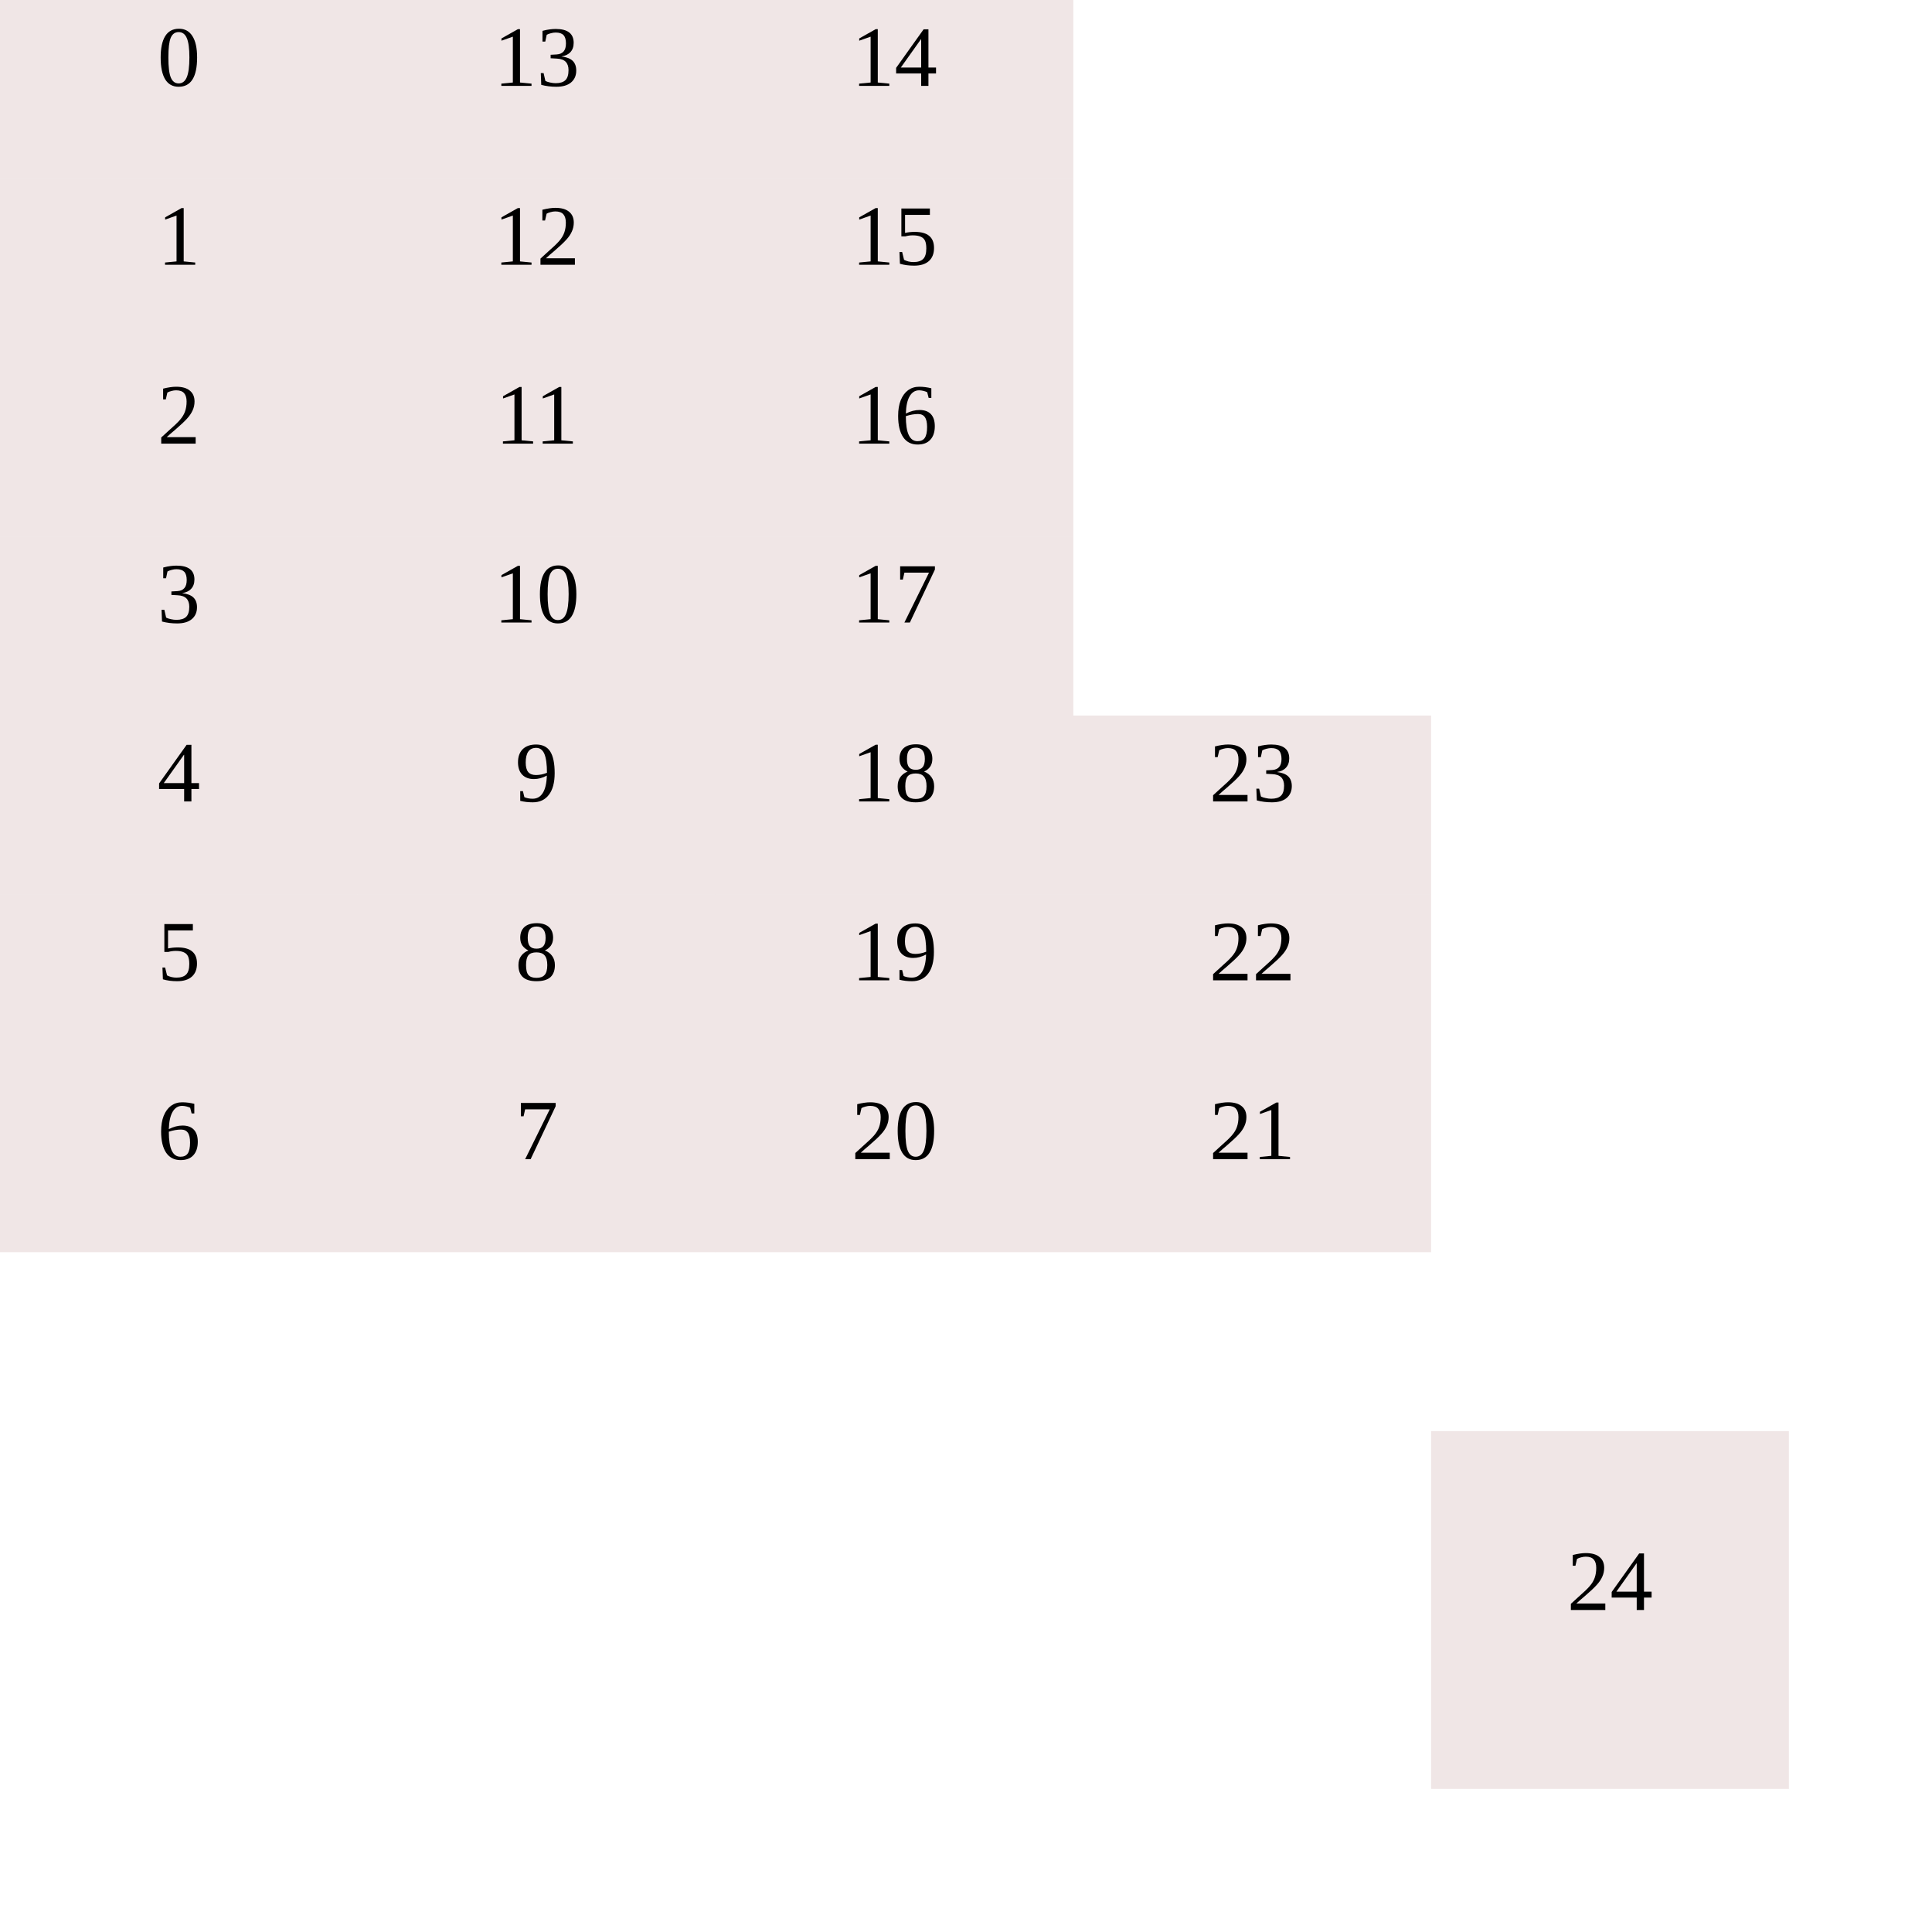
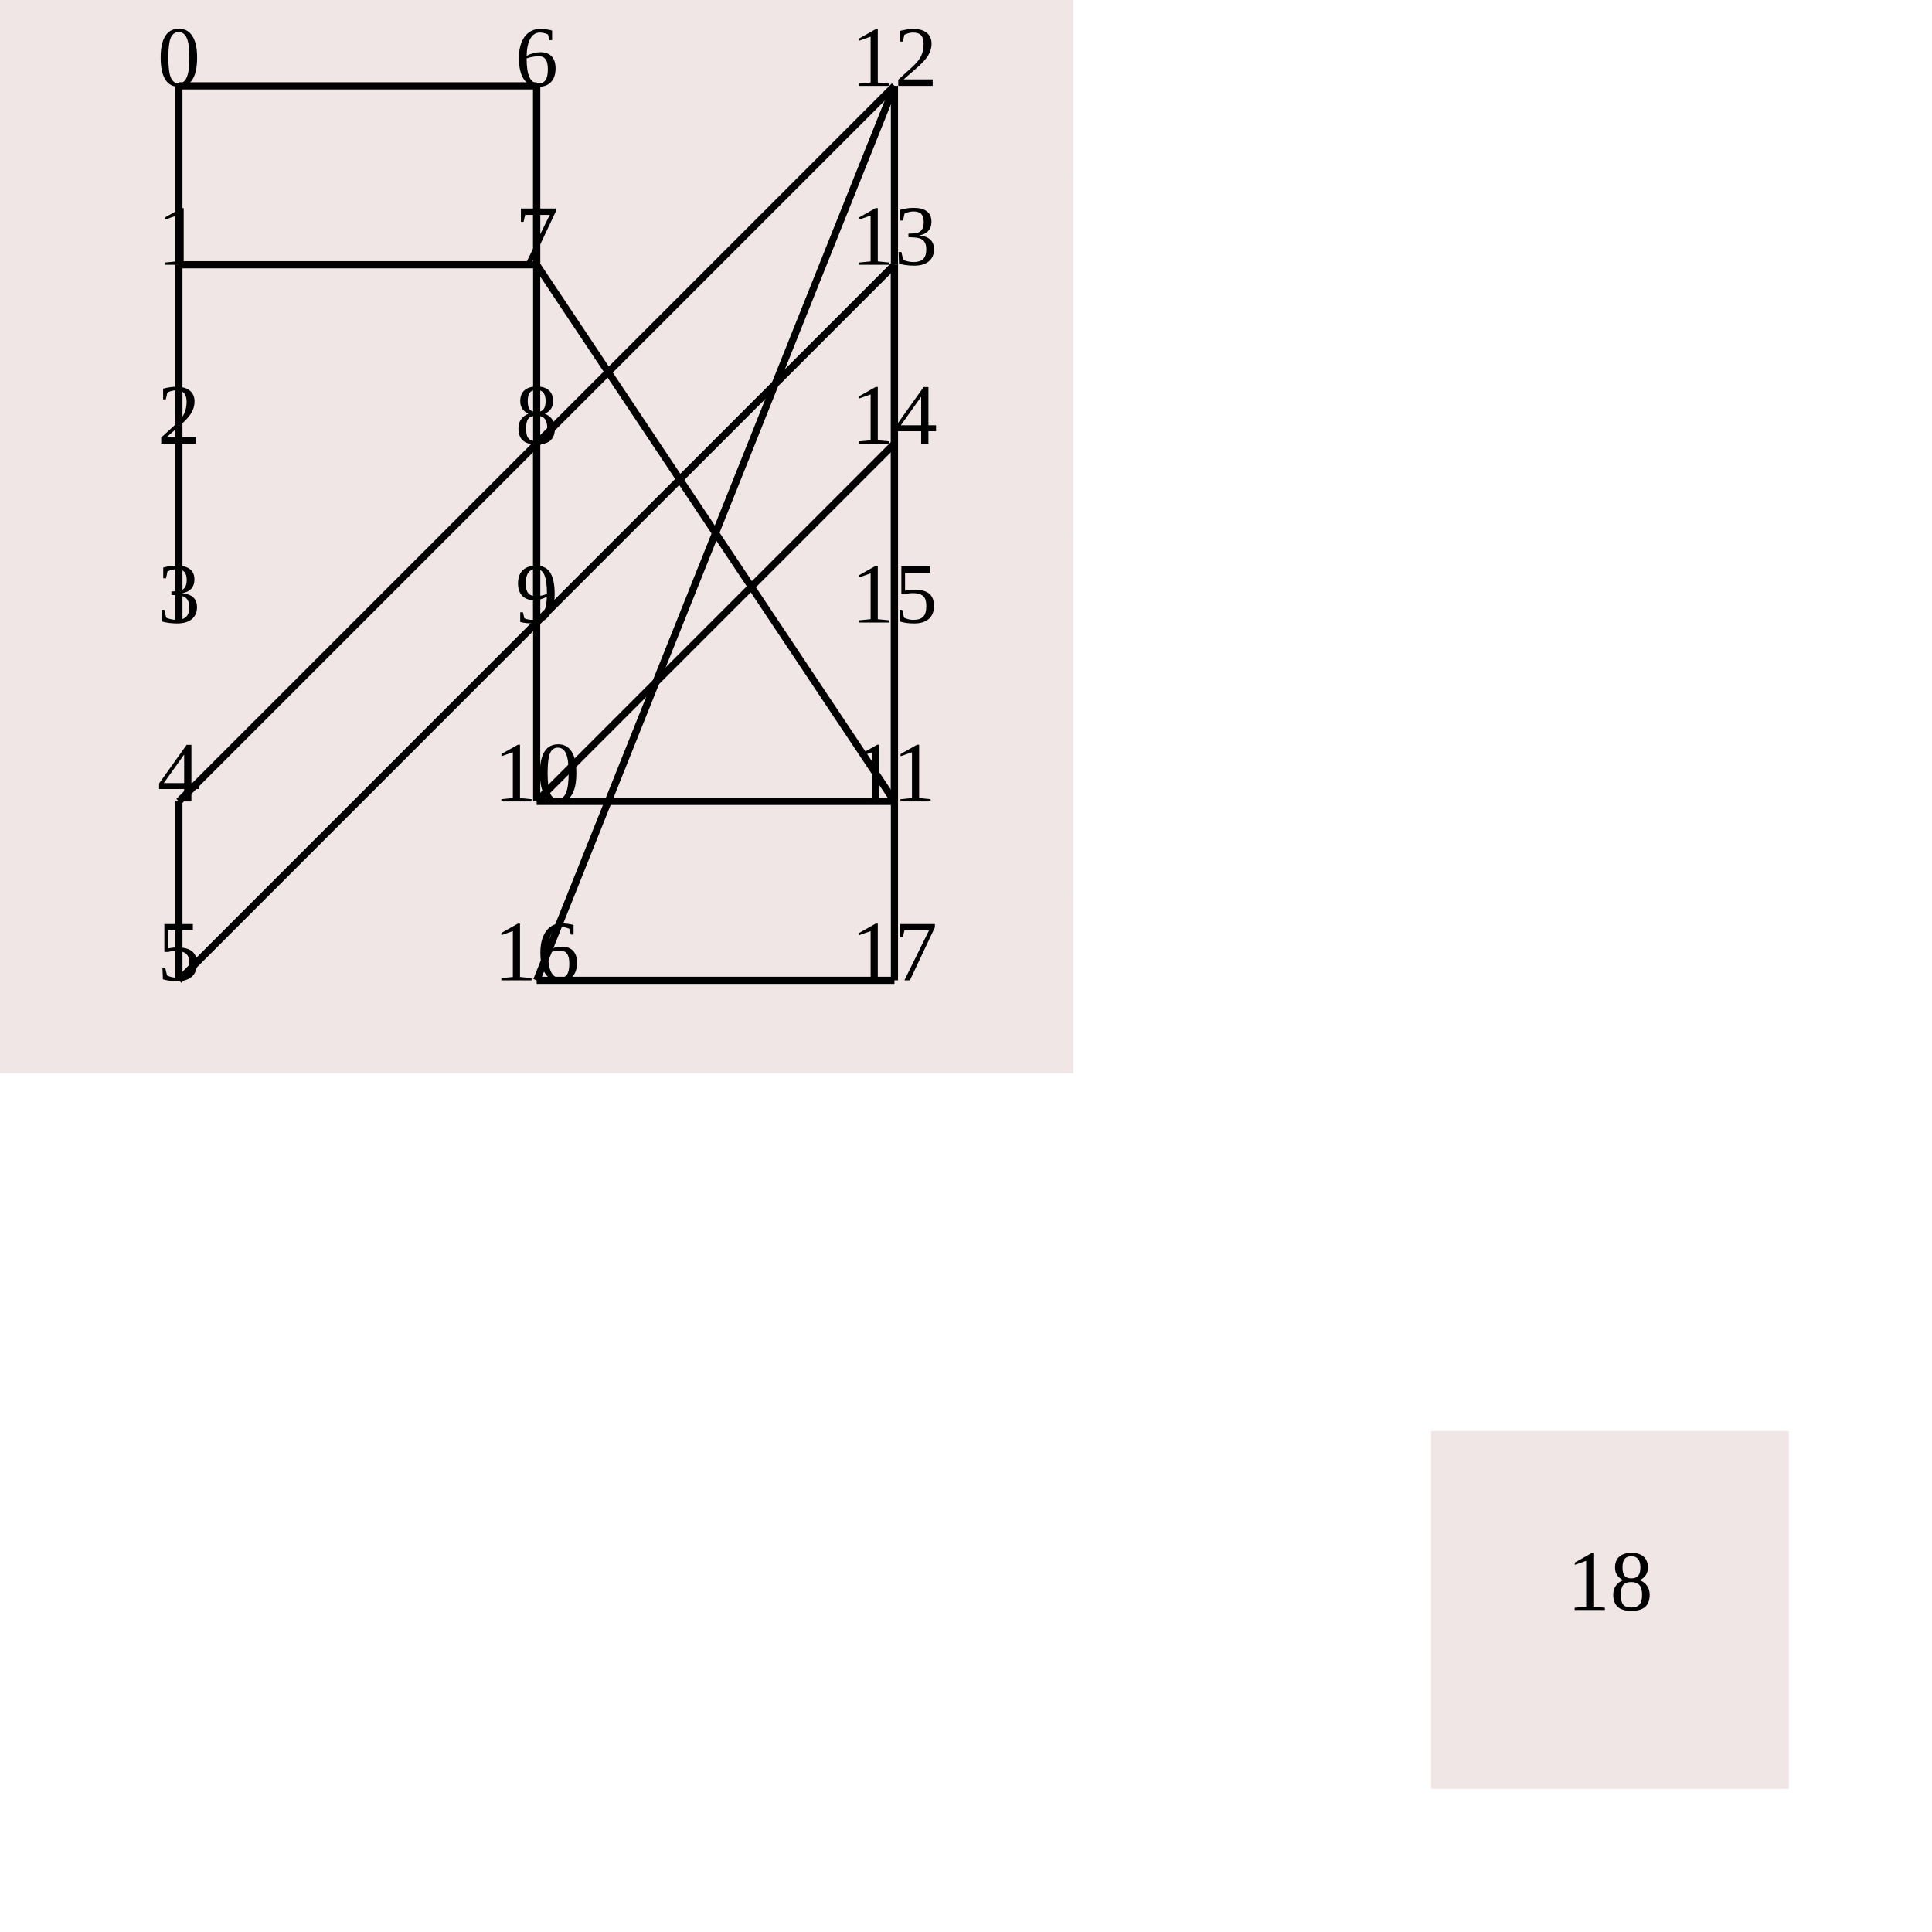
<svg xmlns="http://www.w3.org/2000/svg" width="270" height="270">
  <rect x="0" y="0" width="270" height="270" fill="rgb(255,255,255)" />
  <rect x="0" y="0" width="225" height="225" fill="rgba(255,255,255,1)" />
  <rect x="0" y="0" width="50" height="25" fill="rgba(100,0,0,0.1)" />
  <text x="25" y="12" text-anchor="middle" alignment-baseline="middle" fill="black">0</text>
  <rect x="0" y="25" width="50" height="25" fill="rgba(100,0,0,0.1)" />
  <text x="25" y="37" text-anchor="middle" alignment-baseline="middle" fill="black">1</text>
  <rect x="0" y="50" width="50" height="25" fill="rgba(100,0,0,0.1)" />
  <text x="25" y="62" text-anchor="middle" alignment-baseline="middle" fill="black">2</text>
  <rect x="0" y="75" width="50" height="25" fill="rgba(100,0,0,0.1)" />
  <text x="25" y="87" text-anchor="middle" alignment-baseline="middle" fill="black">3</text>
  <rect x="0" y="100" width="50" height="25" fill="rgba(100,0,0,0.1)" />
  <text x="25" y="112" text-anchor="middle" alignment-baseline="middle" fill="black">4</text>
  <rect x="0" y="125" width="50" height="25" fill="rgba(100,0,0,0.1)" />
  <text x="25" y="137" text-anchor="middle" alignment-baseline="middle" fill="black">5</text>
-   <rect x="0" y="150" width="50" height="25" fill="rgba(100,0,0,0.1)" />
-   <text x="25" y="162" text-anchor="middle" alignment-baseline="middle" fill="black">6</text>
-   <rect x="50" y="150" width="50" height="25" fill="rgba(100,0,0,0.1)" />
-   <text x="75" y="162" text-anchor="middle" alignment-baseline="middle" fill="black">7</text>
+   <rect x="50" y="0" width="50" height="25" fill="rgba(100,0,0,0.1)" />
+   <text x="75" y="12" text-anchor="middle" alignment-baseline="middle" fill="black">6</text>
+   <rect x="50" y="25" width="50" height="25" fill="rgba(100,0,0,0.1)" />
+   <text x="75" y="37" text-anchor="middle" alignment-baseline="middle" fill="black">7</text>
+   <rect x="50" y="50" width="50" height="25" fill="rgba(100,0,0,0.1)" />
+   <text x="75" y="62" text-anchor="middle" alignment-baseline="middle" fill="black">8</text>
+   <rect x="50" y="75" width="50" height="25" fill="rgba(100,0,0,0.1)" />
+   <text x="75" y="87" text-anchor="middle" alignment-baseline="middle" fill="black">9</text>
+   <rect x="50" y="100" width="50" height="25" fill="rgba(100,0,0,0.1)" />
+   <text x="75" y="112" text-anchor="middle" alignment-baseline="middle" fill="black">10</text>
+   <rect x="100" y="100" width="50" height="25" fill="rgba(100,0,0,0.1)" />
+   <text x="125" y="112" text-anchor="middle" alignment-baseline="middle" fill="black">11</text>
+   <rect x="100" y="0" width="50" height="25" fill="rgba(100,0,0,0.1)" />
+   <text x="125" y="12" text-anchor="middle" alignment-baseline="middle" fill="black">12</text>
+   <rect x="100" y="25" width="50" height="25" fill="rgba(100,0,0,0.1)" />
+   <text x="125" y="37" text-anchor="middle" alignment-baseline="middle" fill="black">13</text>
+   <rect x="100" y="50" width="50" height="25" fill="rgba(100,0,0,0.1)" />
+   <text x="125" y="62" text-anchor="middle" alignment-baseline="middle" fill="black">14</text>
+   <rect x="100" y="75" width="50" height="25" fill="rgba(100,0,0,0.1)" />
+   <text x="125" y="87" text-anchor="middle" alignment-baseline="middle" fill="black">15</text>
  <rect x="50" y="125" width="50" height="25" fill="rgba(100,0,0,0.1)" />
-   <text x="75" y="137" text-anchor="middle" alignment-baseline="middle" fill="black">8</text>
-   <rect x="50" y="100" width="50" height="25" fill="rgba(100,0,0,0.1)" />
-   <text x="75" y="112" text-anchor="middle" alignment-baseline="middle" fill="black">9</text>
-   <rect x="50" y="75" width="50" height="25" fill="rgba(100,0,0,0.1)" />
-   <text x="75" y="87" text-anchor="middle" alignment-baseline="middle" fill="black">10</text>
-   <rect x="50" y="50" width="50" height="25" fill="rgba(100,0,0,0.1)" />
-   <text x="75" y="62" text-anchor="middle" alignment-baseline="middle" fill="black">11</text>
-   <rect x="50" y="25" width="50" height="25" fill="rgba(100,0,0,0.1)" />
-   <text x="75" y="37" text-anchor="middle" alignment-baseline="middle" fill="black">12</text>
-   <rect x="50" y="0" width="50" height="25" fill="rgba(100,0,0,0.1)" />
-   <text x="75" y="12" text-anchor="middle" alignment-baseline="middle" fill="black">13</text>
-   <rect x="100" y="0" width="50" height="25" fill="rgba(100,0,0,0.1)" />
-   <text x="125" y="12" text-anchor="middle" alignment-baseline="middle" fill="black">14</text>
-   <rect x="100" y="25" width="50" height="25" fill="rgba(100,0,0,0.1)" />
-   <text x="125" y="37" text-anchor="middle" alignment-baseline="middle" fill="black">15</text>
-   <rect x="100" y="50" width="50" height="25" fill="rgba(100,0,0,0.1)" />
-   <text x="125" y="62" text-anchor="middle" alignment-baseline="middle" fill="black">16</text>
-   <rect x="100" y="75" width="50" height="25" fill="rgba(100,0,0,0.1)" />
-   <text x="125" y="87" text-anchor="middle" alignment-baseline="middle" fill="black">17</text>
-   <rect x="100" y="100" width="50" height="25" fill="rgba(100,0,0,0.1)" />
-   <text x="125" y="112" text-anchor="middle" alignment-baseline="middle" fill="black">18</text>
+   <text x="75" y="137" text-anchor="middle" alignment-baseline="middle" fill="black">16</text>
  <rect x="100" y="125" width="50" height="25" fill="rgba(100,0,0,0.1)" />
-   <text x="125" y="137" text-anchor="middle" alignment-baseline="middle" fill="black">19</text>
-   <rect x="100" y="150" width="50" height="25" fill="rgba(100,0,0,0.1)" />
-   <text x="125" y="162" text-anchor="middle" alignment-baseline="middle" fill="black">20</text>
-   <rect x="150" y="150" width="50" height="25" fill="rgba(100,0,0,0.1)" />
-   <text x="175" y="162" text-anchor="middle" alignment-baseline="middle" fill="black">21</text>
-   <rect x="150" y="125" width="50" height="25" fill="rgba(100,0,0,0.1)" />
-   <text x="175" y="137" text-anchor="middle" alignment-baseline="middle" fill="black">22</text>
-   <rect x="150" y="100" width="50" height="25" fill="rgba(100,0,0,0.1)" />
-   <text x="175" y="112" text-anchor="middle" alignment-baseline="middle" fill="black">23</text>
+   <text x="125" y="137" text-anchor="middle" alignment-baseline="middle" fill="black">17</text>
  <rect x="200" y="200" width="50" height="50" fill="rgba(100,0,0,0.1)" />
-   <text x="225" y="225" text-anchor="middle" alignment-baseline="middle" fill="black">24</text>
+   <text x="225" y="225" text-anchor="middle" alignment-baseline="middle" fill="black">18</text>
+   <line x1="25" y1="12" x2="25" y2="37" stroke="black" stroke-width="1" />
+   <line x1="25" y1="12" x2="75" y2="12" stroke="black" stroke-width="1" />
+   <line x1="25" y1="37" x2="75" y2="37" stroke="black" stroke-width="1" />
+   <line x1="25" y1="37" x2="25" y2="62" stroke="black" stroke-width="1" />
+   <line x1="25" y1="62" x2="25" y2="87" stroke="black" stroke-width="1" />
+   <line x1="25" y1="112" x2="25" y2="137" stroke="black" stroke-width="1" />
+   <line x1="25" y1="112" x2="75" y2="62" stroke="black" stroke-width="1" />
+   <line x1="25" y1="137" x2="75" y2="87" stroke="black" stroke-width="1" />
+   <line x1="75" y1="12" x2="75" y2="112" stroke="black" stroke-width="1" />
+   <line x1="75" y1="12" x2="75" y2="37" stroke="black" stroke-width="1" />
+   <line x1="75" y1="37" x2="125" y2="112" stroke="black" stroke-width="1" />
+   <line x1="75" y1="62" x2="125" y2="12" stroke="black" stroke-width="1" />
+   <line x1="75" y1="62" x2="75" y2="87" stroke="black" stroke-width="1" />
+   <line x1="75" y1="87" x2="125" y2="37" stroke="black" stroke-width="1" />
+   <line x1="75" y1="112" x2="125" y2="62" stroke="black" stroke-width="1" />
+   <line x1="75" y1="112" x2="125" y2="112" stroke="black" stroke-width="1" />
+   <line x1="125" y1="112" x2="125" y2="87" stroke="black" stroke-width="1" />
+   <line x1="125" y1="12" x2="75" y2="137" stroke="black" stroke-width="1" />
+   <line x1="125" y1="12" x2="125" y2="37" stroke="black" stroke-width="1" />
+   <line x1="125" y1="37" x2="125" y2="62" stroke="black" stroke-width="1" />
+   <line x1="125" y1="37" x2="125" y2="137" stroke="black" stroke-width="1" />
+   <line x1="125" y1="62" x2="125" y2="87" stroke="black" stroke-width="1" />
+   <line x1="75" y1="137" x2="125" y2="137" stroke="black" stroke-width="1" />
</svg>
